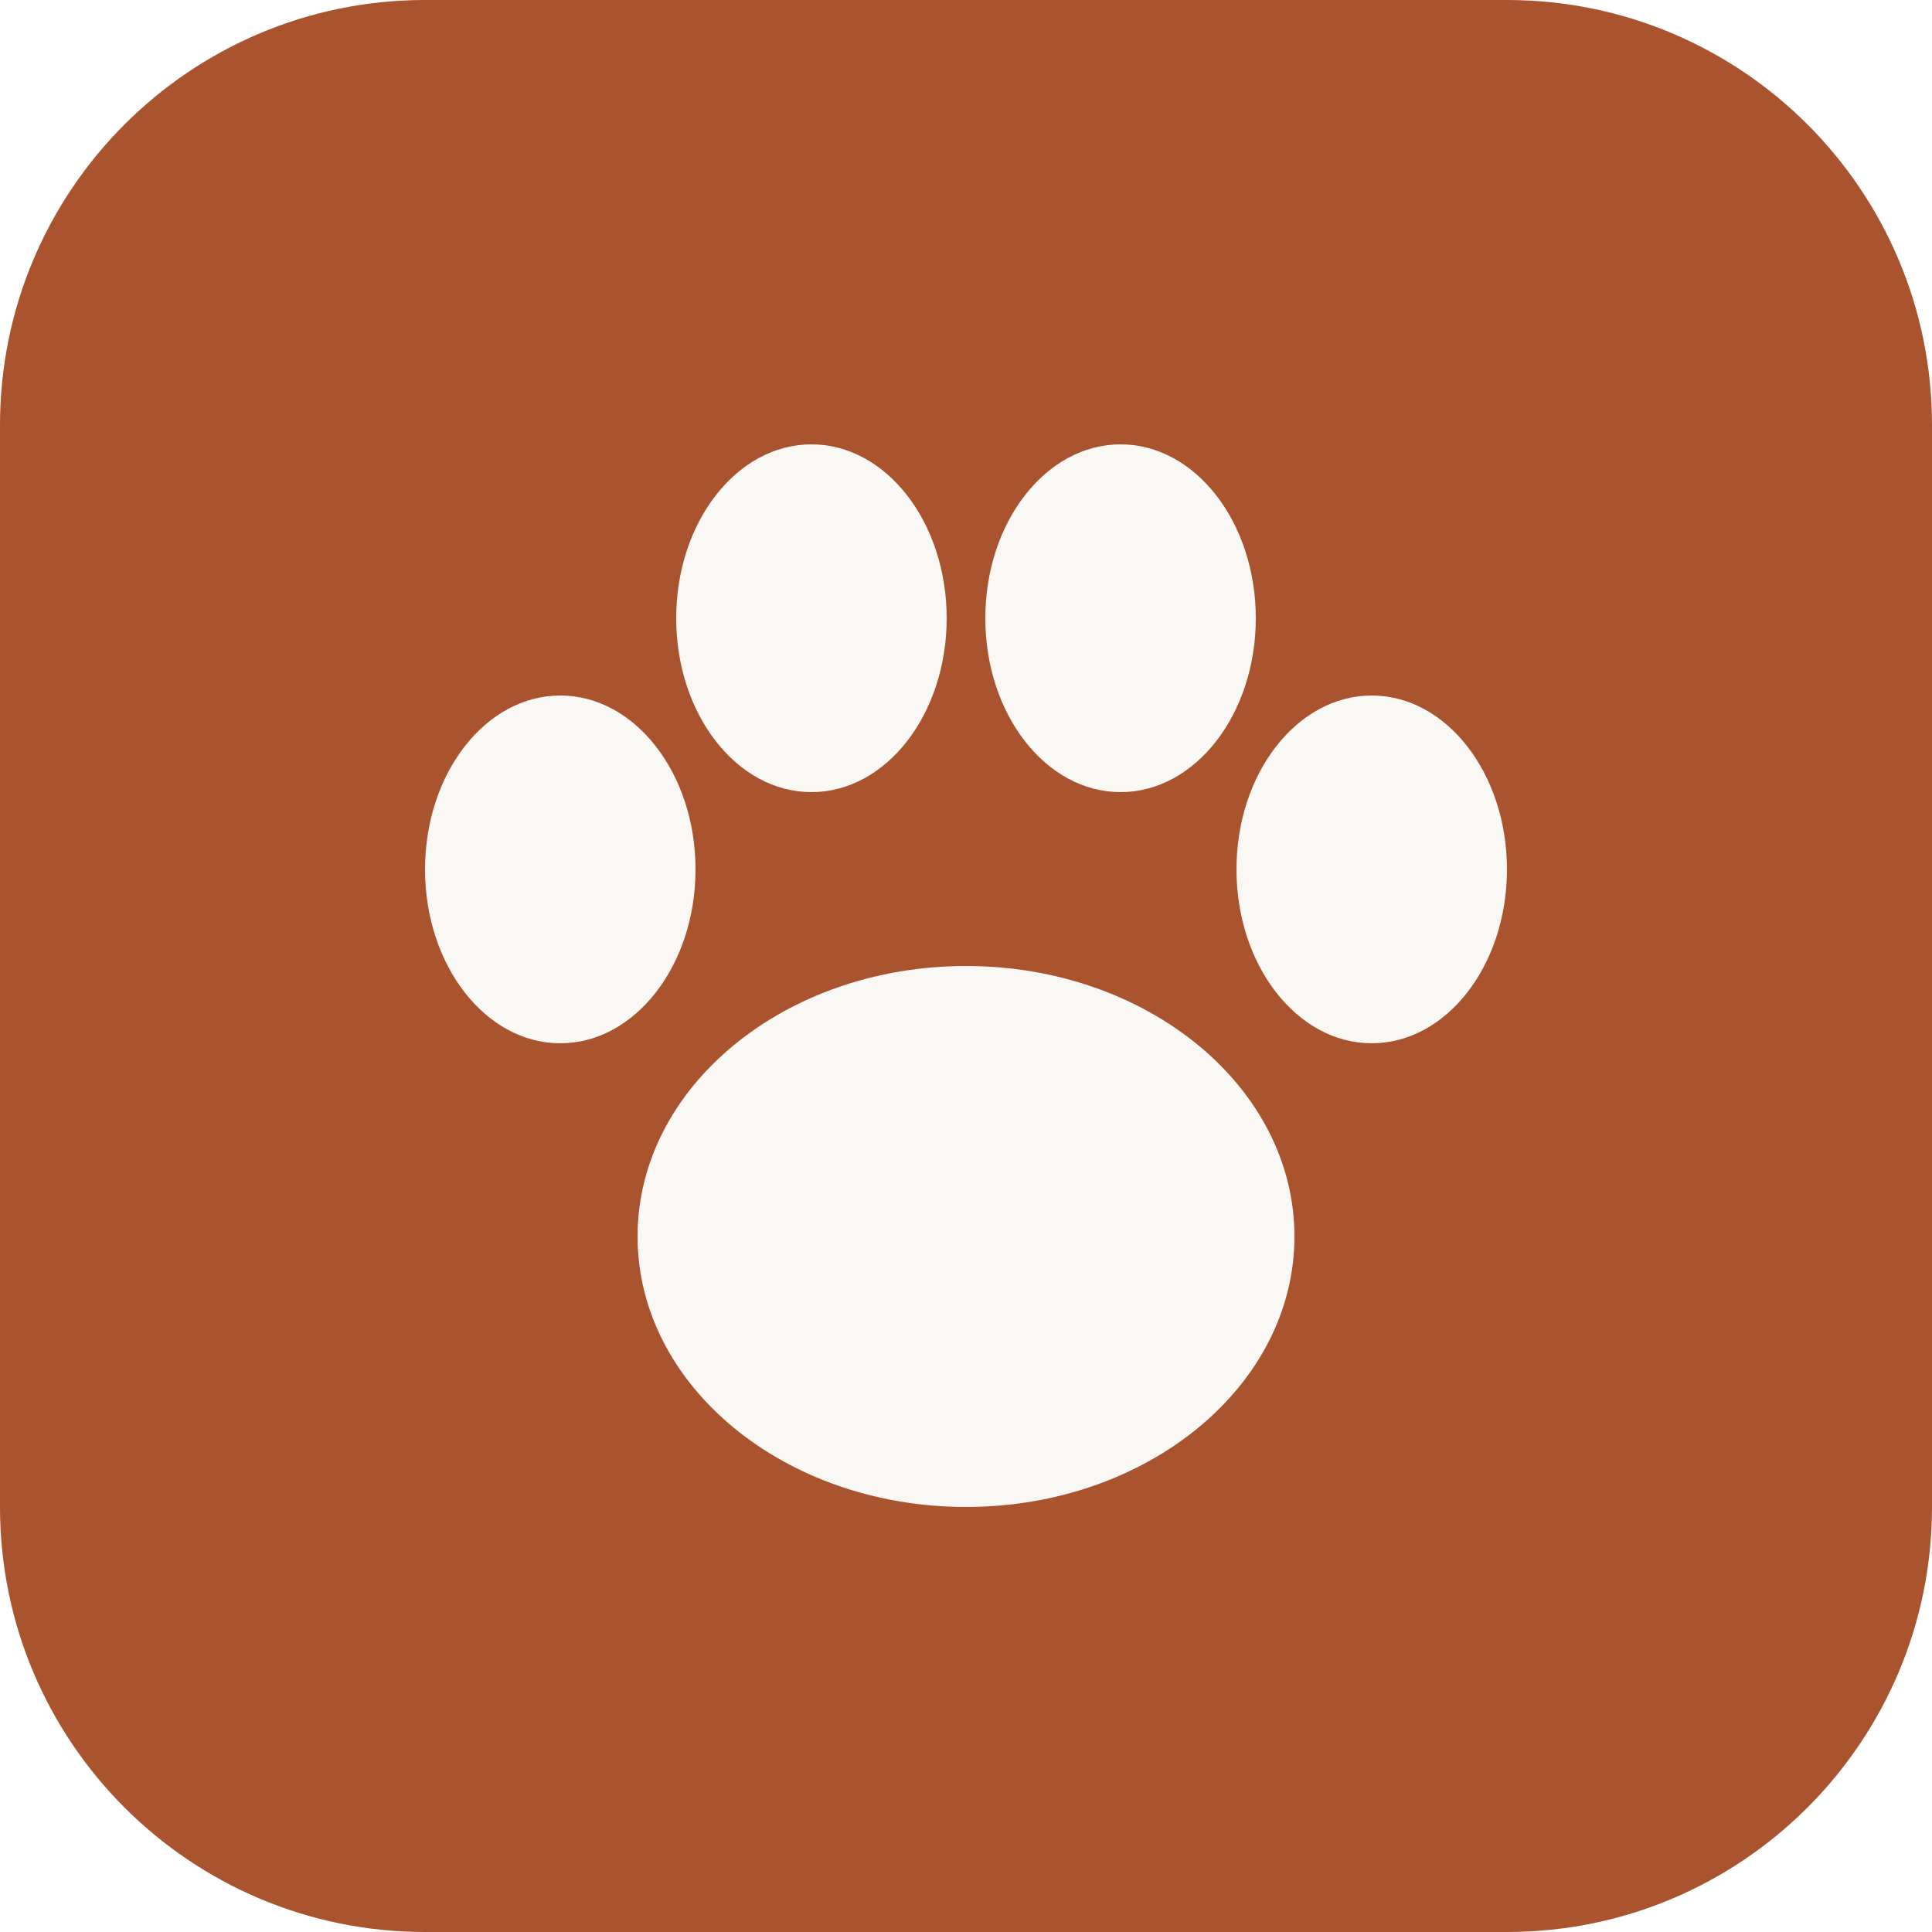
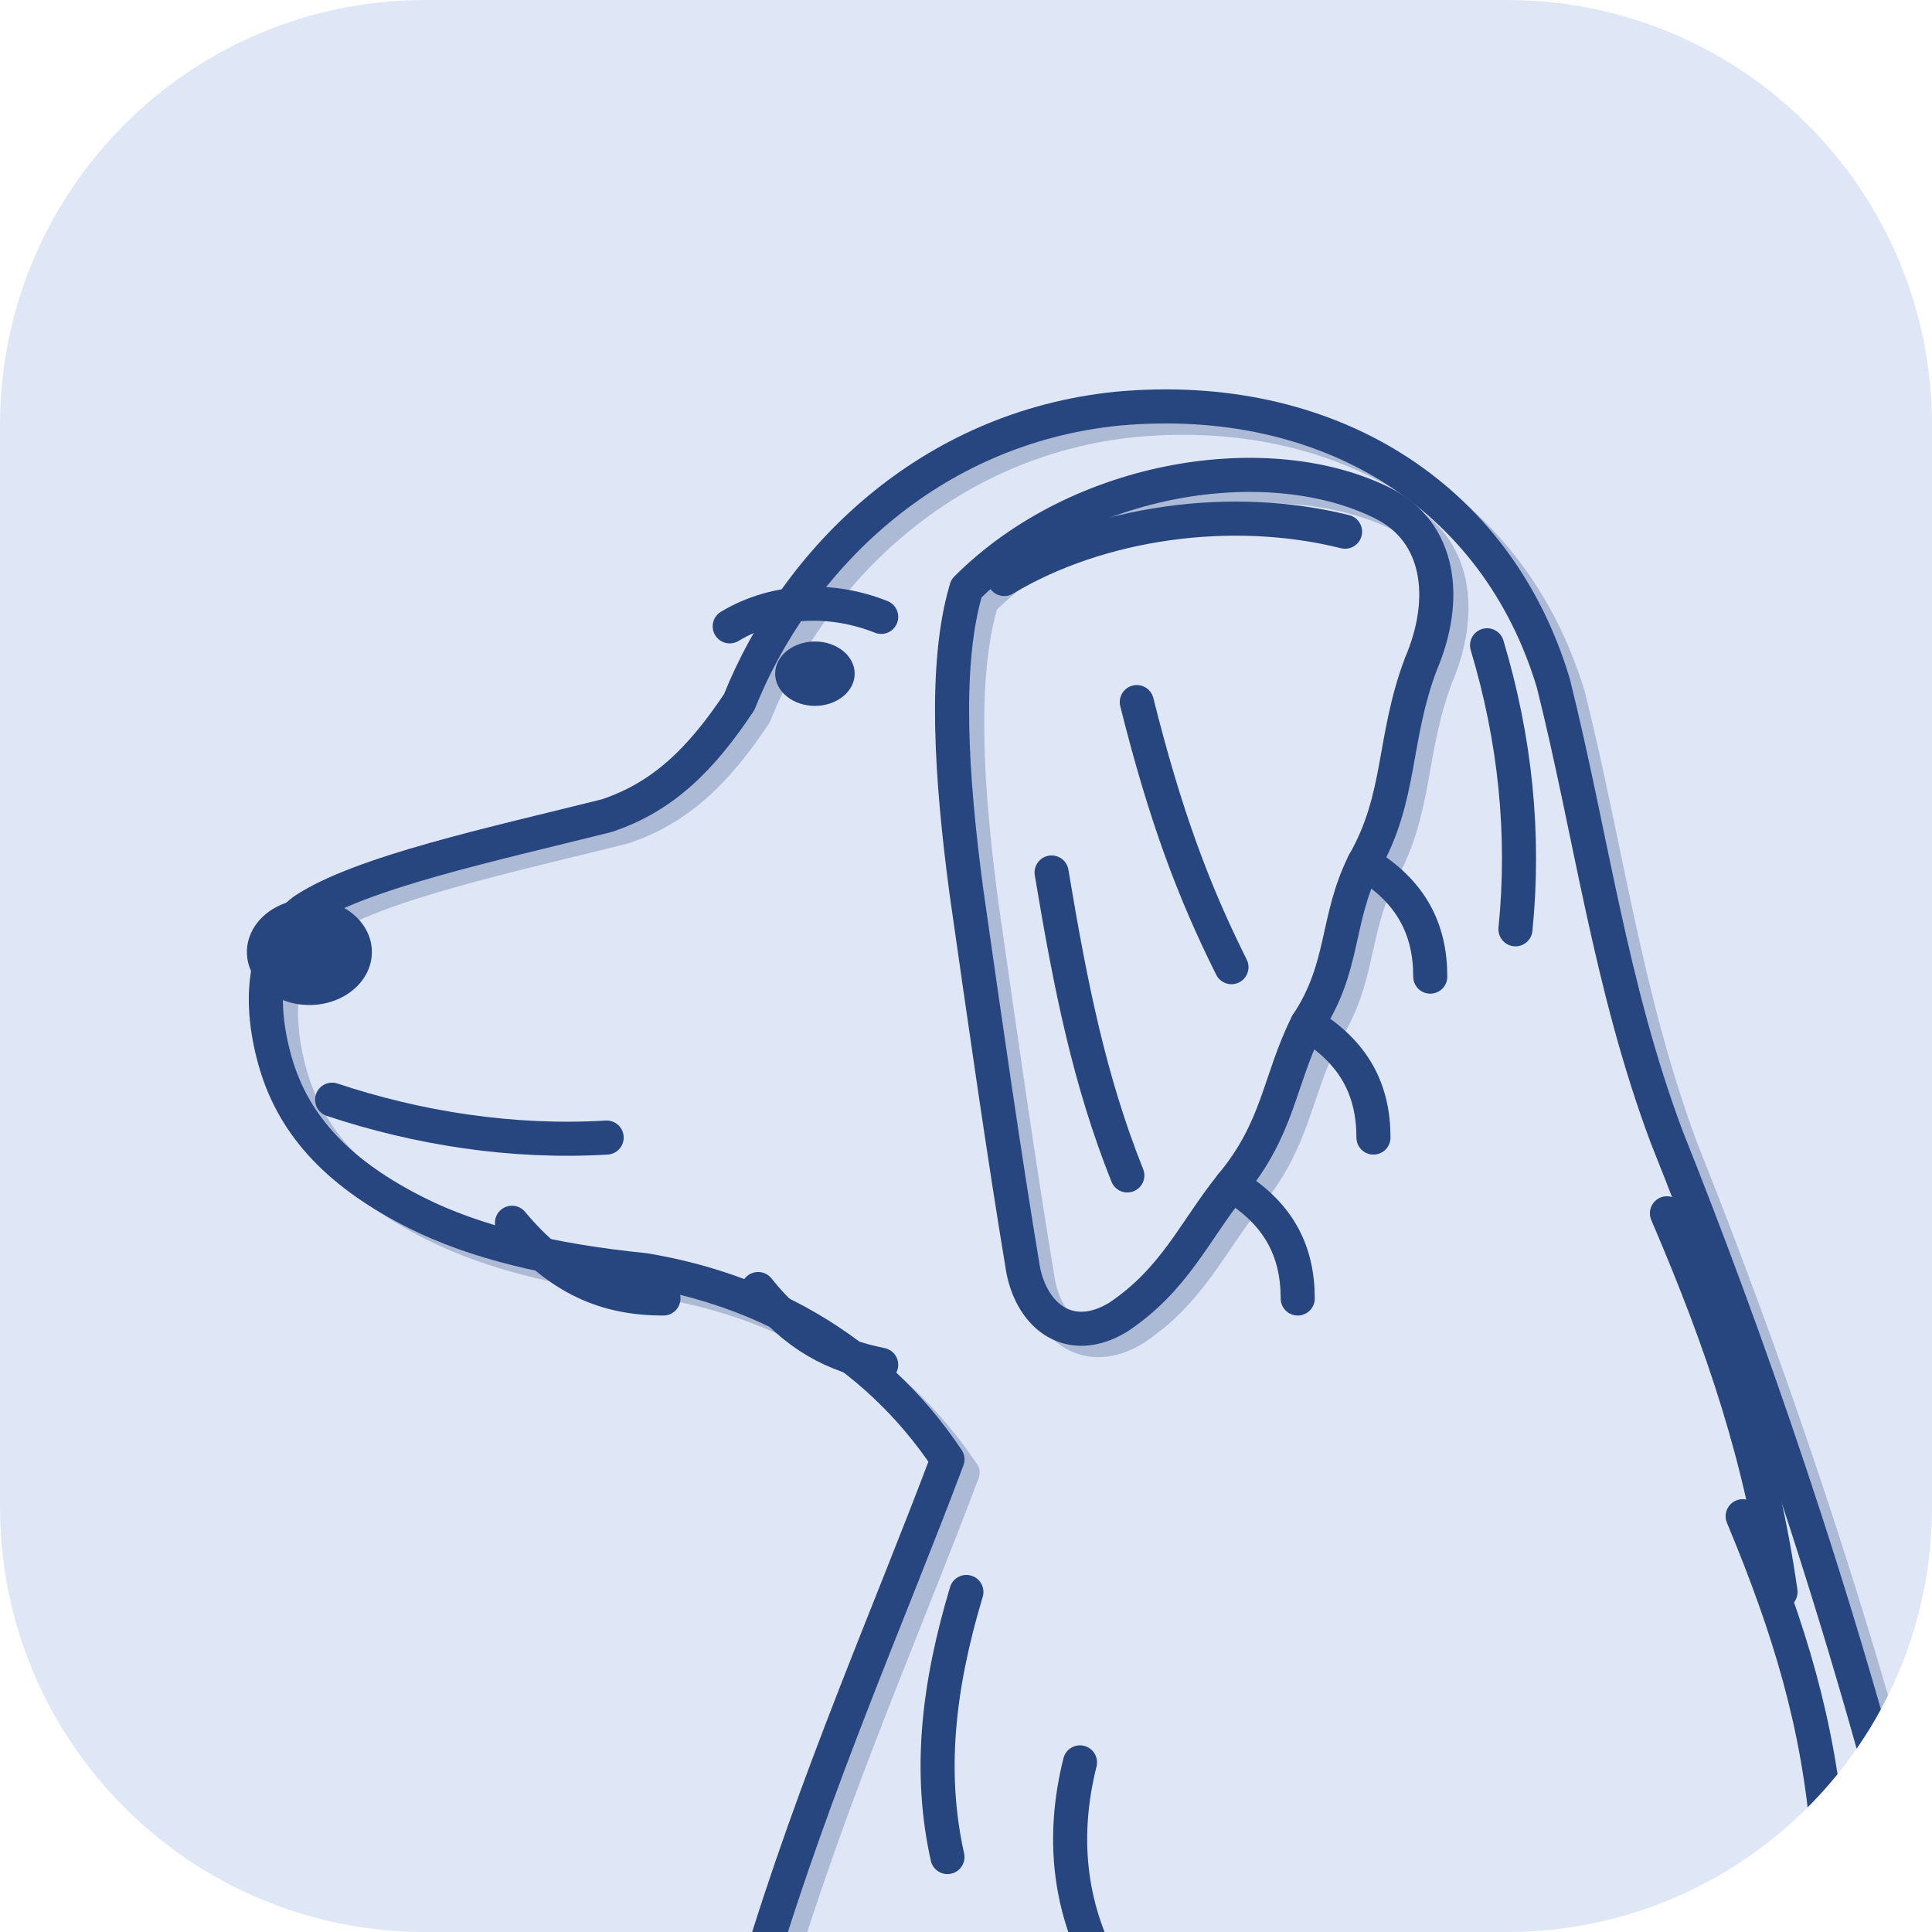
<svg xmlns="http://www.w3.org/2000/svg" viewBox="0 0 100 100">
-   <rect width="100" height="100" rx="22" fill="#a9532f" />
-   <g fill="#faf8f5">
-     <ellipse cx="50" cy="64" rx="17" ry="14" />
-     <ellipse cx="29" cy="45" rx="7" ry="9" />
-     <ellipse cx="42" cy="32" rx="7" ry="9" />
-     <ellipse cx="58" cy="32" rx="7" ry="9" />
-     <ellipse cx="71" cy="45" rx="7" ry="9" />
+   <defs>
+     <clipPath id="c">
+       <rect width="100" height="100" rx="22" />
+     </clipPath>
+   </defs>
+   <g clip-path="url(#c)">
+     <rect width="100" height="100" fill="#dfe7f6" />
+     <g transform="translate(2 4) scale(0.98)">
+       <g transform="translate(0.9 0.7)" opacity=".28" fill="none" stroke="#27467f" stroke-width="1.6" stroke-linecap="round" stroke-linejoin="round">
+         <path d="M36 120L38 100C41 90 45 81 48 73C44 67 38 64 32 63C27 62.5 23 61.5 20 60C16 58 13.5 55.5 12.5 52C11.5 48.5 12 45.5 14 44C17 42 24 40.5 30 39C33 38 35 36 37 33C40 25.5 47 18.5 57 17.5C68 16.5 77 22 80 32C82 40 83 48 86 56C90 66 95 80 99 96L100 120" />
+         <path d="M49 27C55 21 65 19.5 71 22.5C74 24 74.5 27.5 73 31C71.5 35 72 38 70 41.5C68.5 44.5 69 47 67 50C65.5 53 65.5 55.5 63 58.5C61 61 60 63.5 57 65.5C54.5 67 52.5 65.5 52 63C51 57 50 50 49 43C48.2 37 47.8 31 49 27Z" />
+       </g>
+       <g fill="none" stroke="#27467f" stroke-width="1.8" stroke-linecap="round" stroke-linejoin="round">
+         <path d="M36 120L38 100C41 90 45 81 48 73C44 67 38 64 32 63C27 62.5 23 61.5 20 60C16 58 13.5 55.5 12.5 52C11.5 48.5 12 45.5 14 44C17 42 24 40.5 30 39C33 38 35 36 37 33C40 25.5 47 18.5 57 17.5C68 16.5 77 22 80 32C82 40 83 48 86 56C90 66 95 80 99 96L100 120" />
+         <path d="M49 27C55 21 65 19.5 71 22.5C74 24 74.5 27.5 73 31C71.5 35 72 38 70 41.5C68.5 44.5 69 47 67 50C65.5 53 65.5 55.5 63 58.5C61 61 60 63.5 57 65.5C54.5 67 52.5 65.5 52 63C51 57 50 50 49 43C48.2 37 47.8 31 49 27Z" />
+         <path d="M51 26.5C56 23.5 63 22.5 69 24" />
+         <path d="M70 41.5C72.5 43 73.5 45 73.5 47.5" />
+         <path d="M67 50C69.5 51.5 70.5 53.5 70.5 56" />
+         <path d="M63 58.5C65.5 60 66.5 62 66.5 64.5" />
+         <path d="M53.5 42C54.5 48 55.5 53 57.5 58" />
+         <path d="M58 33C59.5 39 61 43 63 47" />
+         <path d="M15.5 54C20 55.5 25 56.3 30 56" />
+         <path d="M36.5 29C39 27.5 42 27.5 44.5 28.5" />
+         <path d="M25 60.5C27.5 63.5 30 64.5 33 64.5" />
+         <path d="M38 64C40 66.5 42 67.5 44.5 68" />
+         <path d="M49 80C47.5 85 47 89.5 48 94" />
+         <path d="M55 89C54 93 54.5 96.5 56 99.5" />
+         <path d="M86 60C89 67 91 73 92 80" />
+         <path d="M90 76C92.5 82 94 87 94.5 93" />
+         <path d="M76.5 30C78 35 78.5 40 78 45" />
+       </g>
+       <ellipse cx="41" cy="31.5" rx="2.1" ry="1.7" fill="#27467f" />
+       <ellipse cx="14.3" cy="46.2" rx="3.3" ry="2.8" fill="#27467f" />
+     </g>
  </g>
</svg>
